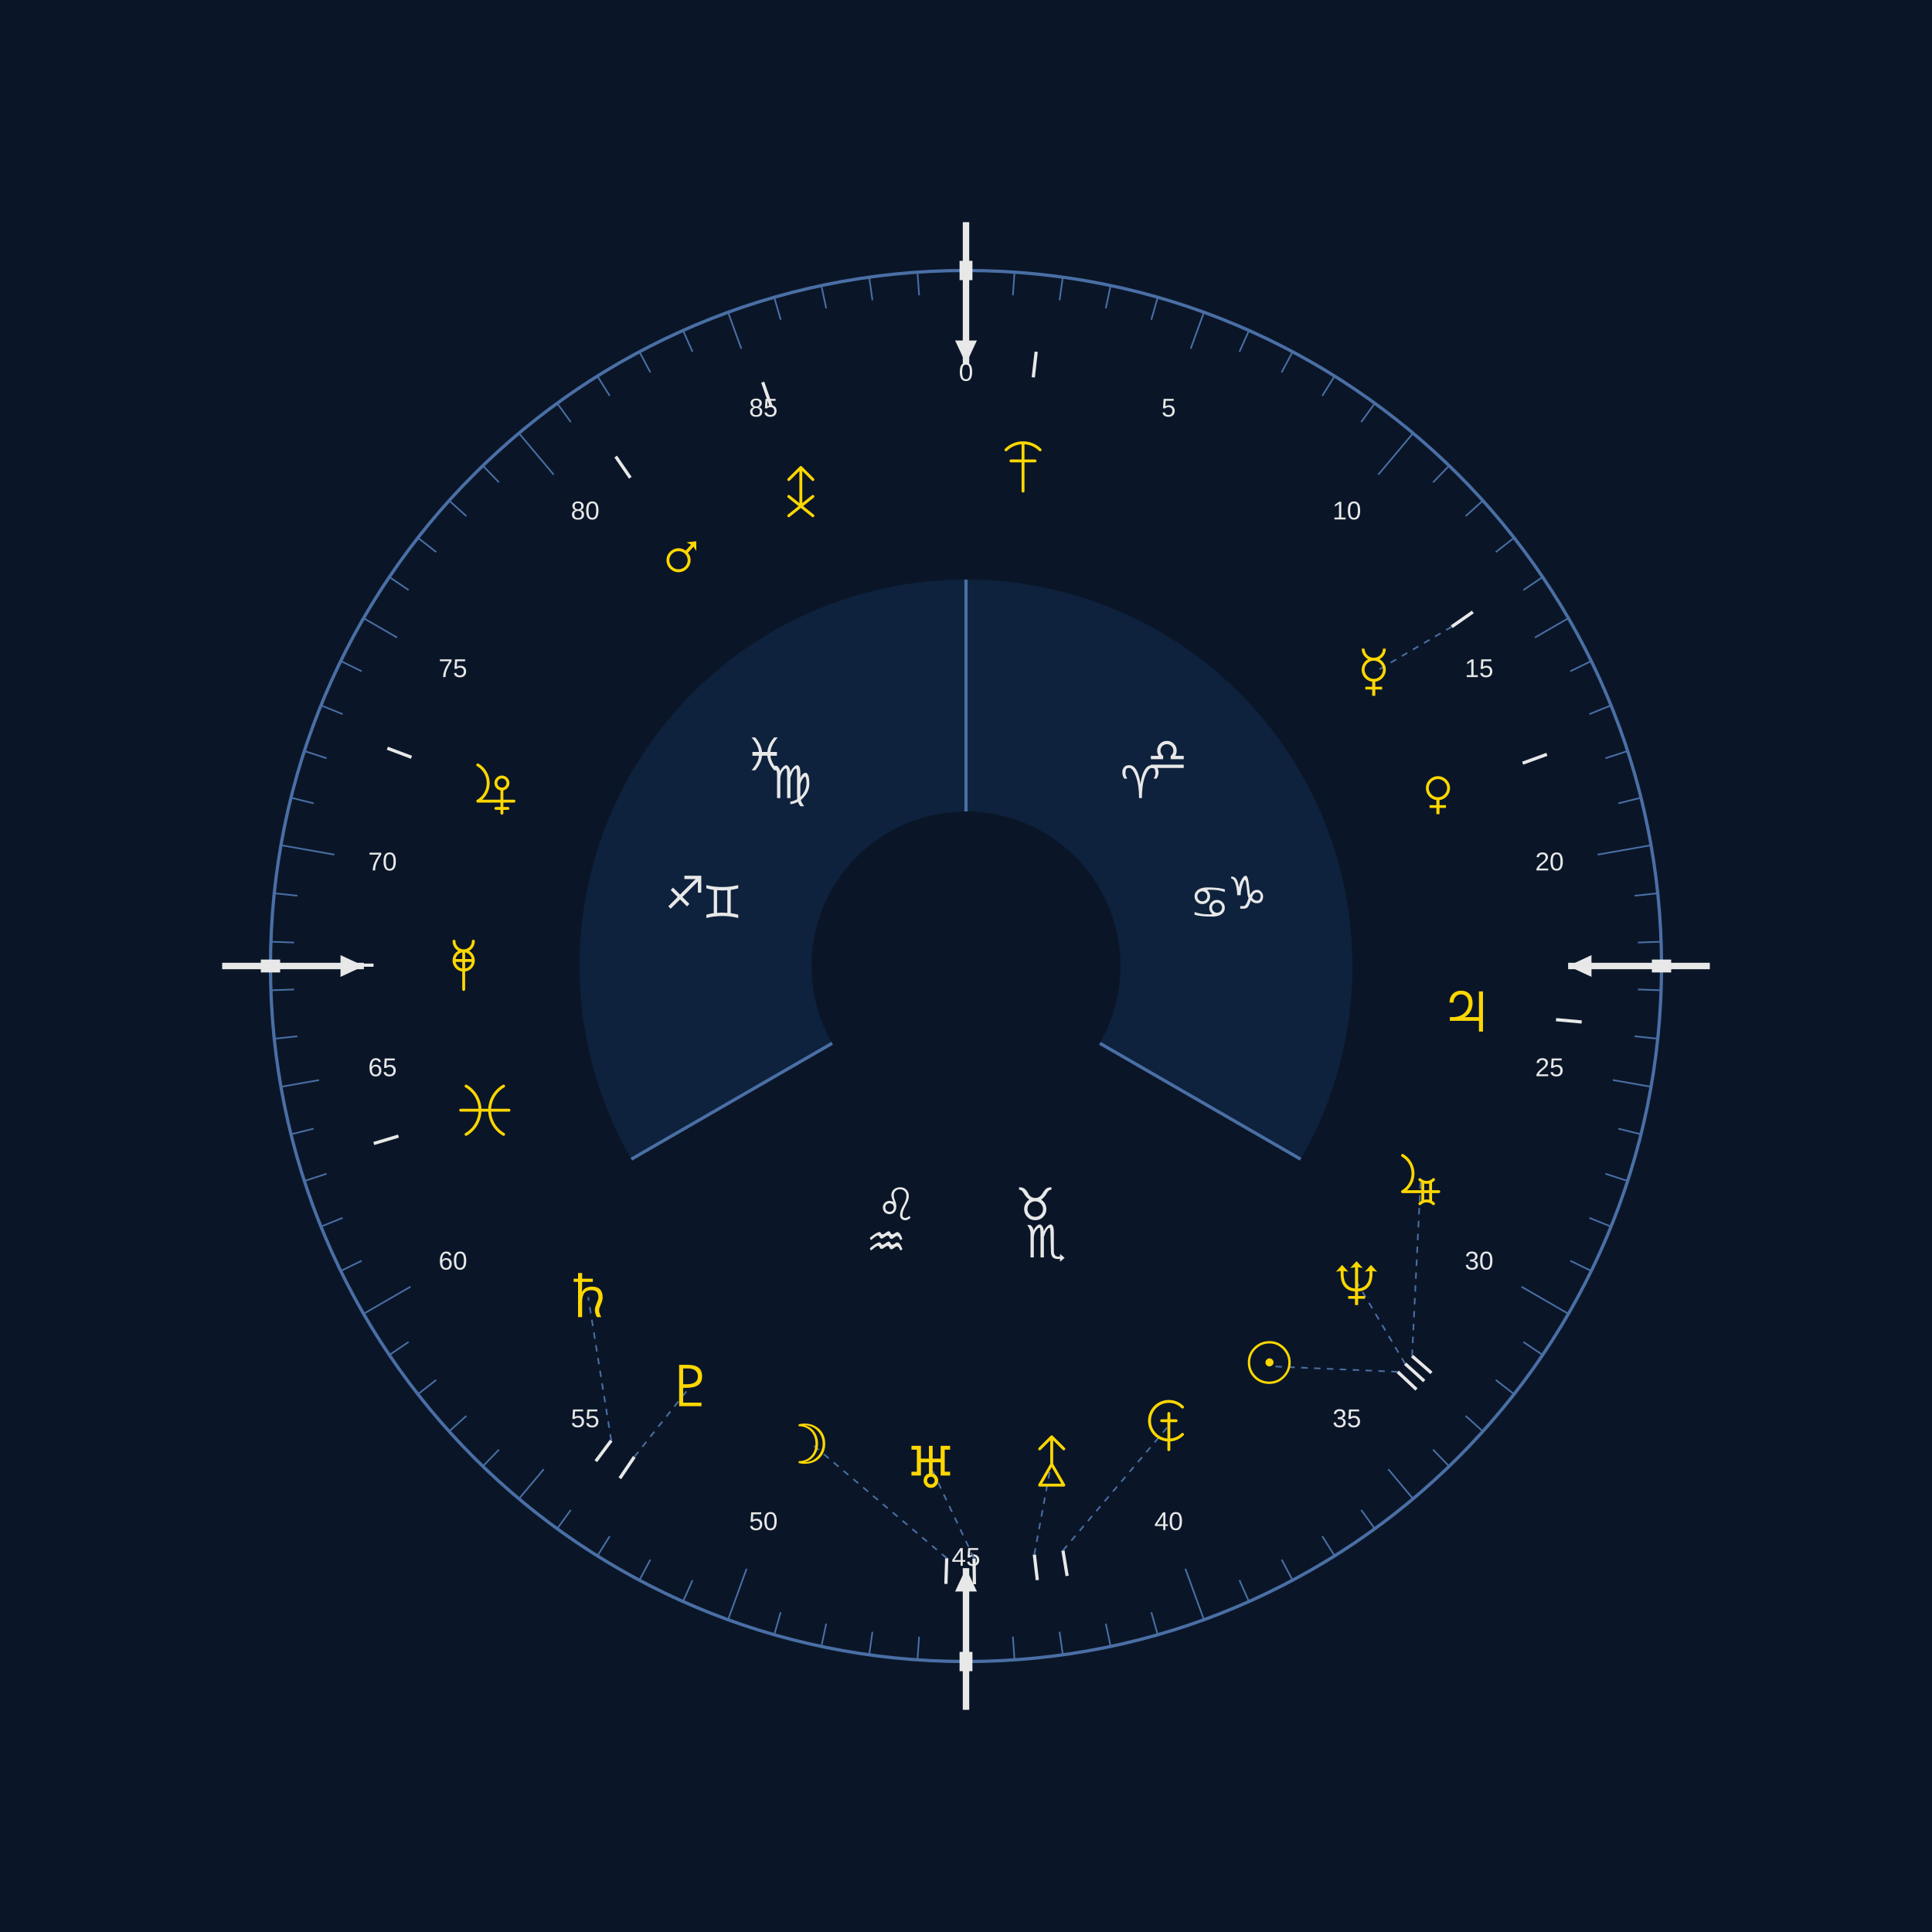
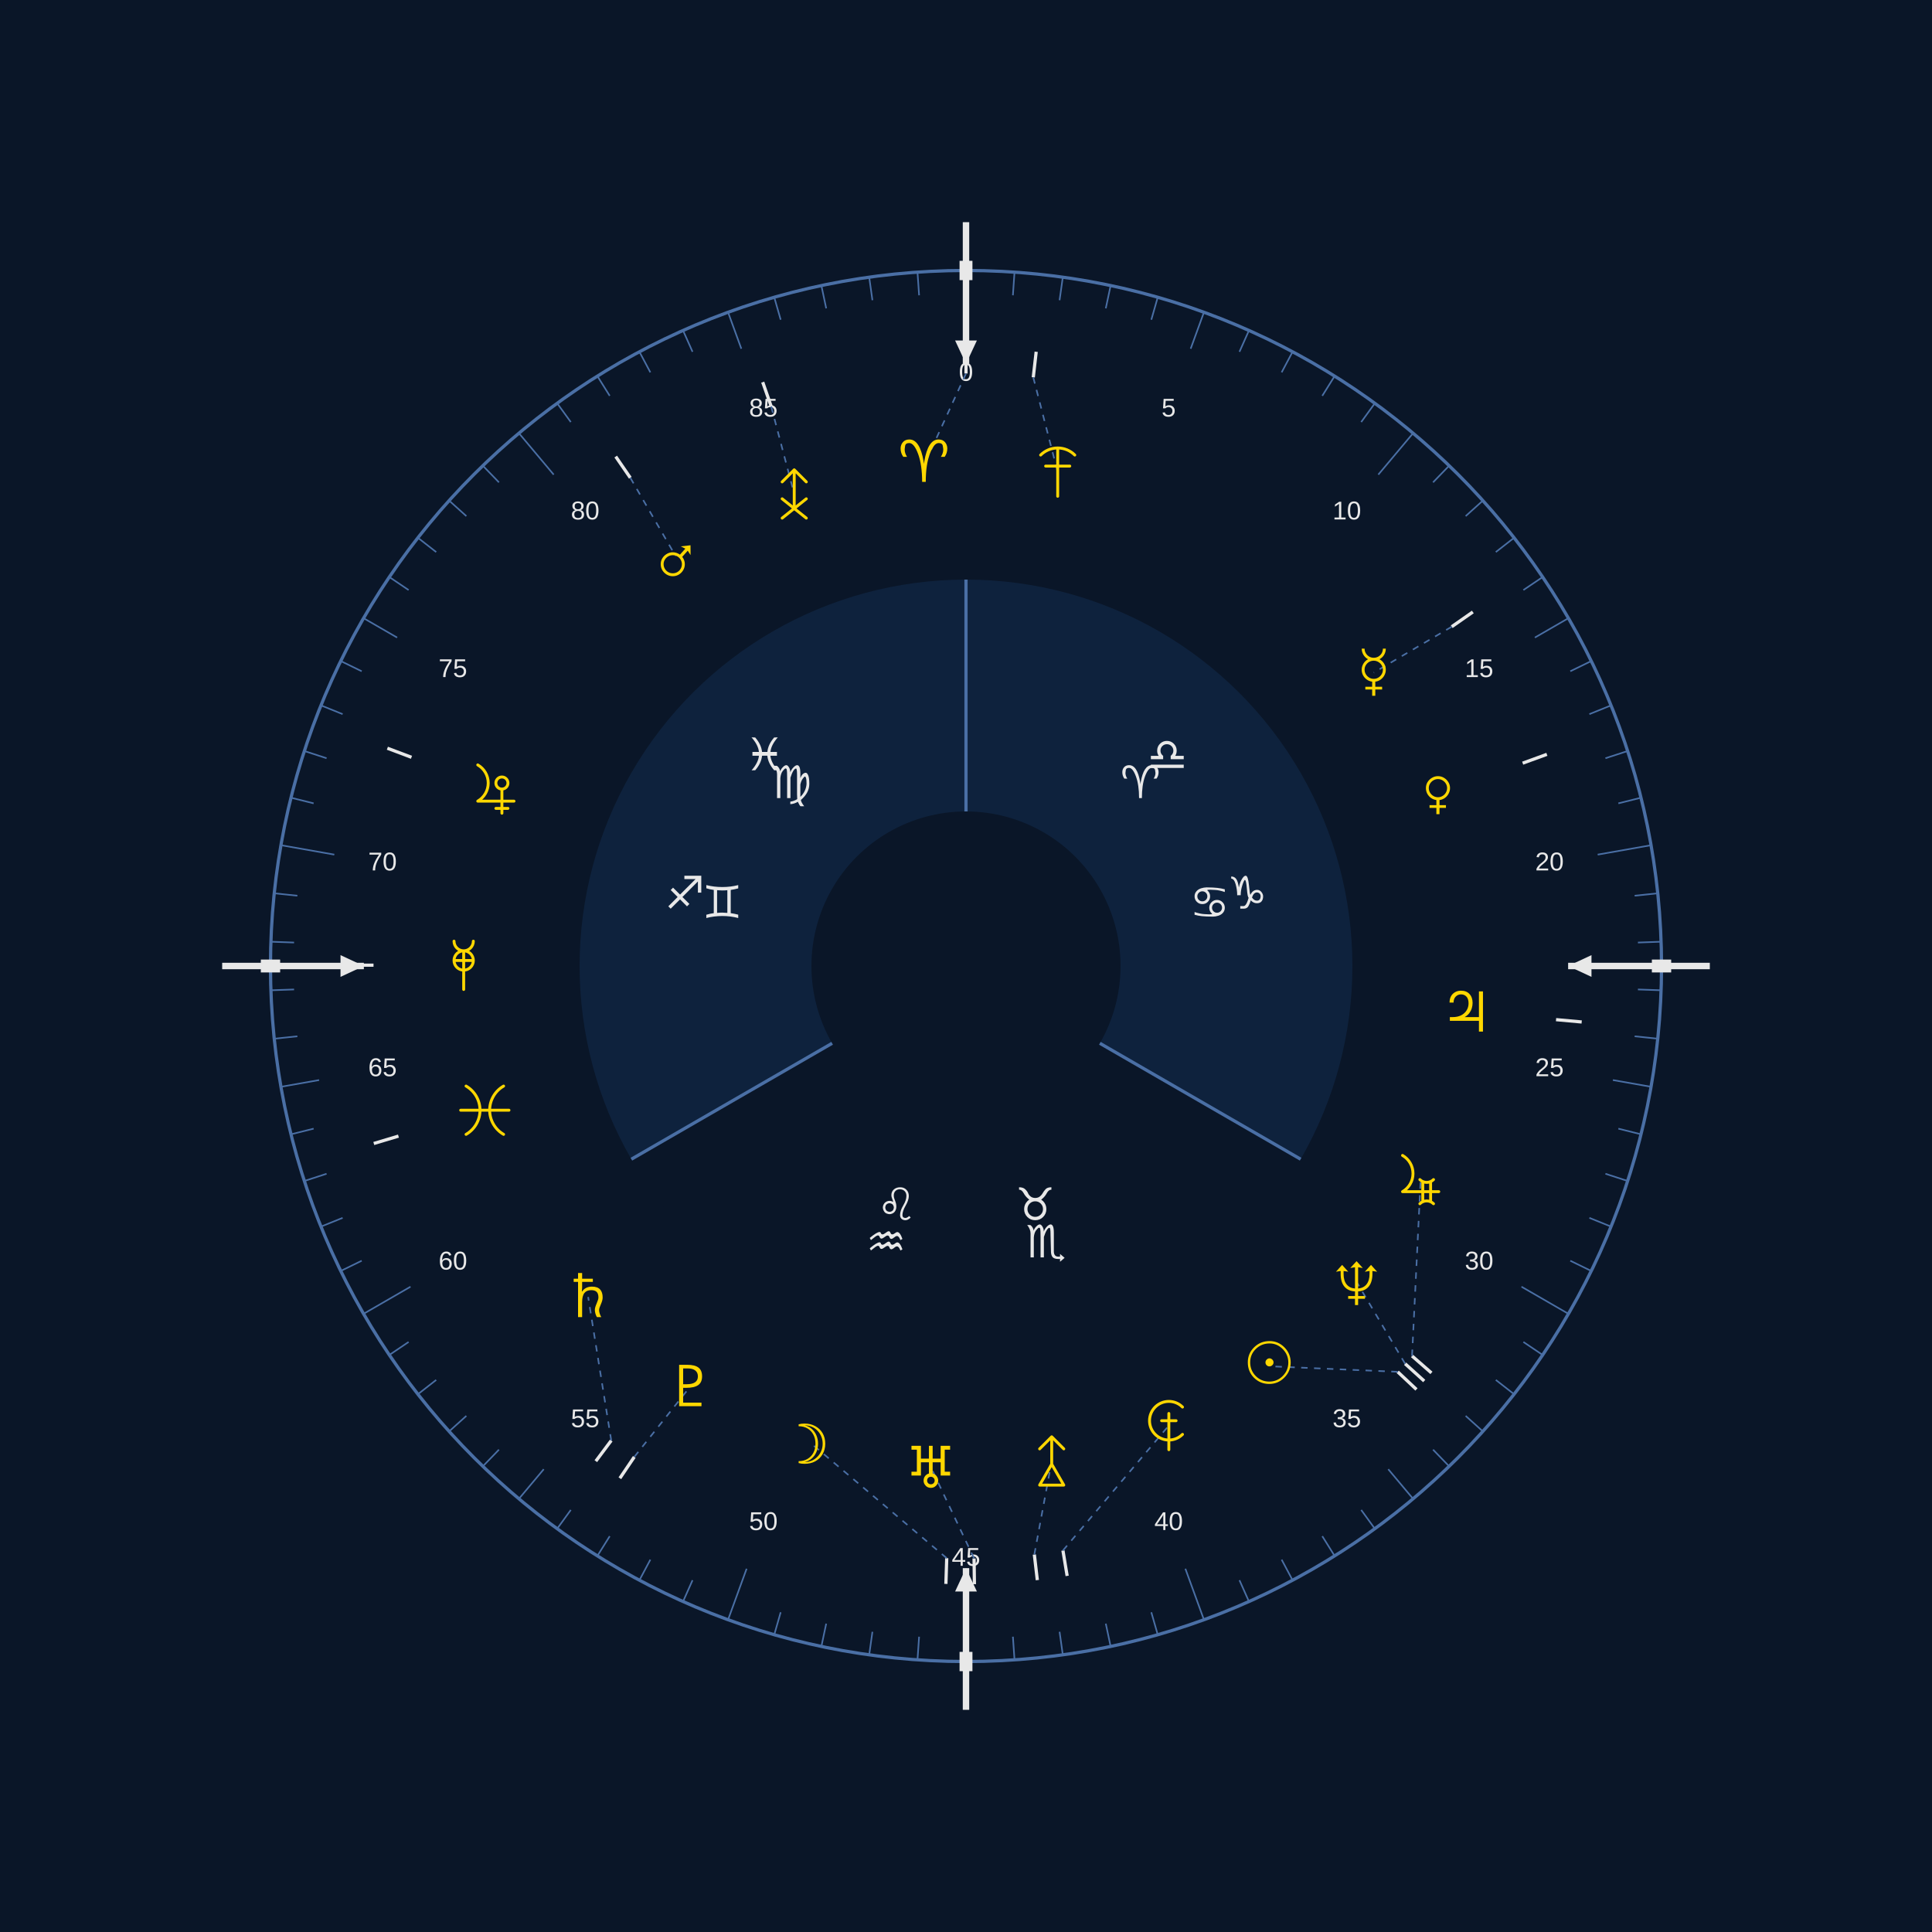
<svg xmlns="http://www.w3.org/2000/svg" baseProfile="full" height="600px" version="1.1" viewBox="0 0 600 600" width="600px">
  <defs />
  <rect fill="#0A1628" height="600px" width="600px" x="0" y="0" />
  <circle cx="300" cy="300" fill="none" r="216.0" stroke="#4A6FA5" stroke-width="1" />
  <path d="M 300.0 180.0 A 120.0 120.0 0 0 1 403.923 360.0 L 341.569 324.0 A 48.0 48.0 0 0 0 300.0 252.0 Z" fill="#0E223D" stroke="none" />
  <path d="M 403.923 360.0 A 120.0 120.0 0 0 1 196.077 360.0 L 258.431 324.0 A 48.0 48.0 0 0 0 341.569 324.0 Z" fill="#0A1628" stroke="none" />
  <path d="M 196.077 360.0 A 120.0 120.0 0 0 1 300.0 180.0 L 300.0 252.0 A 48.0 48.0 0 0 0 258.431 324.0 Z" fill="#0E223D" stroke="none" />
  <line stroke="#4A6FA5" stroke-width="1.0" x1="300.0" x2="300.0" y1="252.0" y2="180.0" />
  <line stroke="#4A6FA5" stroke-width="1.0" x1="341.569" x2="403.923" y1="324.0" y2="360.0" />
  <line stroke="#4A6FA5" stroke-width="1.0" x1="258.431" x2="196.077" y1="324.0" y2="360.0" />
  <text dominant-baseline="middle" fill="#E8E8E8" font-family="&quot;Symbola&quot;, &quot;Noto Sans Symbols&quot;, &quot;Apple Symbols&quot;, &quot;Segoe UI Symbol&quot;, serif" font-size="14px" text-anchor="middle" x="354.183" y="243.891">♈</text>
  <text dominant-baseline="middle" fill="#E8E8E8" font-family="&quot;Symbola&quot;, &quot;Noto Sans Symbols&quot;, &quot;Apple Symbols&quot;, &quot;Segoe UI Symbol&quot;, serif" font-size="14px" text-anchor="middle" x="375.683" y="281.13">♋</text>
  <text dominant-baseline="middle" fill="#E8E8E8" font-family="&quot;Symbola&quot;, &quot;Noto Sans Symbols&quot;, &quot;Apple Symbols&quot;, &quot;Segoe UI Symbol&quot;, serif" font-size="14px" text-anchor="middle" x="362.519" y="235.259">♎</text>
  <text dominant-baseline="middle" fill="#E8E8E8" font-family="&quot;Symbola&quot;, &quot;Noto Sans Symbols&quot;, &quot;Apple Symbols&quot;, &quot;Segoe UI Symbol&quot;, serif" font-size="14px" text-anchor="middle" x="387.327" y="278.227">♑</text>
  <text dominant-baseline="middle" fill="#E8E8E8" font-family="&quot;Symbola&quot;, &quot;Noto Sans Symbols&quot;, &quot;Apple Symbols&quot;, &quot;Segoe UI Symbol&quot;, serif" font-size="14px" text-anchor="middle" x="321.5" y="374.978">♉</text>
  <text dominant-baseline="middle" fill="#E8E8E8" font-family="&quot;Symbola&quot;, &quot;Noto Sans Symbols&quot;, &quot;Apple Symbols&quot;, &quot;Segoe UI Symbol&quot;, serif" font-size="14px" text-anchor="middle" x="278.5" y="374.978">♌</text>
  <text dominant-baseline="middle" fill="#E8E8E8" font-family="&quot;Symbola&quot;, &quot;Noto Sans Symbols&quot;, &quot;Apple Symbols&quot;, &quot;Segoe UI Symbol&quot;, serif" font-size="14px" text-anchor="middle" x="324.807" y="386.514">♏</text>
  <text dominant-baseline="middle" fill="#E8E8E8" font-family="&quot;Symbola&quot;, &quot;Noto Sans Symbols&quot;, &quot;Apple Symbols&quot;, &quot;Segoe UI Symbol&quot;, serif" font-size="14px" text-anchor="middle" x="275.193" y="386.514">♒</text>
  <text dominant-baseline="middle" fill="#E8E8E8" font-family="&quot;Symbola&quot;, &quot;Noto Sans Symbols&quot;, &quot;Apple Symbols&quot;, &quot;Segoe UI Symbol&quot;, serif" font-size="14px" text-anchor="middle" x="224.317" y="281.13">♊</text>
  <text dominant-baseline="middle" fill="#E8E8E8" font-family="&quot;Symbola&quot;, &quot;Noto Sans Symbols&quot;, &quot;Apple Symbols&quot;, &quot;Segoe UI Symbol&quot;, serif" font-size="14px" text-anchor="middle" x="245.817" y="243.891">♍</text>
  <text dominant-baseline="middle" fill="#E8E8E8" font-family="&quot;Symbola&quot;, &quot;Noto Sans Symbols&quot;, &quot;Apple Symbols&quot;, &quot;Segoe UI Symbol&quot;, serif" font-size="14px" text-anchor="middle" x="212.673" y="278.227">♐</text>
  <text dominant-baseline="middle" fill="#E8E8E8" font-family="&quot;Symbola&quot;, &quot;Noto Sans Symbols&quot;, &quot;Apple Symbols&quot;, &quot;Segoe UI Symbol&quot;, serif" font-size="14px" text-anchor="middle" x="237.481" y="235.259">♓</text>
  <line stroke="#4A6FA5" stroke-width="0.5" x1="300" x2="300" y1="100.8" y2="84.0" />
  <line stroke="#4A6FA5" stroke-width="0.5" x1="314.565" x2="315.067" y1="91.709" y2="84.526" />
  <line stroke="#4A6FA5" stroke-width="0.5" x1="329.059" x2="330.061" y1="93.232" y2="86.102" />
  <line stroke="#4A6FA5" stroke-width="0.5" x1="343.412" x2="344.909" y1="95.763" y2="88.72" />
  <line stroke="#4A6FA5" stroke-width="0.5" x1="357.553" x2="359.538" y1="99.289" y2="92.367" />
  <line stroke="#4A6FA5" stroke-width="0.5" x1="369.772" x2="373.876" y1="108.303" y2="97.026" />
  <line stroke="#4A6FA5" stroke-width="0.5" x1="384.927" x2="387.855" y1="109.252" y2="102.674" />
  <line stroke="#4A6FA5" stroke-width="0.5" x1="398.026" x2="401.406" y1="115.641" y2="109.283" />
  <line stroke="#4A6FA5" stroke-width="0.5" x1="410.647" x2="414.463" y1="122.928" y2="116.822" />
  <line stroke="#4A6FA5" stroke-width="0.5" x1="422.73" x2="426.962" y1="131.077" y2="125.252" />
  <line stroke="#4A6FA5" stroke-width="0.5" x1="428.043" x2="438.842" y1="147.404" y2="134.534" />
  <line stroke="#4A6FA5" stroke-width="0.5" x1="445.045" x2="450.046" y1="149.802" y2="144.623" />
  <line stroke="#4A6FA5" stroke-width="0.5" x1="455.169" x2="460.519" y1="160.286" y2="155.468" />
  <line stroke="#4A6FA5" stroke-width="0.5" x1="464.537" x2="470.21" y1="171.45" y2="167.017" />
  <line stroke="#4A6FA5" stroke-width="0.5" x1="473.103" x2="479.072" y1="183.241" y2="179.214" />
  <line stroke="#4A6FA5" stroke-width="0.5" x1="476.669" x2="487.061" y1="198" y2="192" />
  <line stroke="#4A6FA5" stroke-width="0.5" x1="487.668" x2="494.14" y1="208.468" y2="205.312" />
  <line stroke="#4A6FA5" stroke-width="0.5" x1="493.596" x2="500.272" y1="221.782" y2="219.085" />
  <line stroke="#4A6FA5" stroke-width="0.5" x1="498.581" x2="505.428" y1="235.477" y2="233.252" />
  <line stroke="#4A6FA5" stroke-width="0.5" x1="502.598" x2="509.584" y1="249.487" y2="247.745" />
  <line stroke="#4A6FA5" stroke-width="0.5" x1="496.174" x2="512.718" y1="265.409" y2="262.492" />
  <line stroke="#4A6FA5" stroke-width="0.5" x1="507.656" x2="514.817" y1="278.174" y2="277.422" />
  <line stroke="#4A6FA5" stroke-width="0.5" x1="508.673" x2="515.868" y1="292.713" y2="292.462" />
  <line stroke="#4A6FA5" stroke-width="0.5" x1="508.673" x2="515.868" y1="307.287" y2="307.538" />
  <line stroke="#4A6FA5" stroke-width="0.5" x1="507.656" x2="514.817" y1="321.826" y2="322.578" />
  <line stroke="#4A6FA5" stroke-width="0.5" x1="500.901" x2="512.718" y1="335.424" y2="337.508" />
  <line stroke="#4A6FA5" stroke-width="0.5" x1="502.598" x2="509.584" y1="350.513" y2="352.255" />
  <line stroke="#4A6FA5" stroke-width="0.5" x1="498.581" x2="505.428" y1="364.523" y2="366.748" />
  <line stroke="#4A6FA5" stroke-width="0.5" x1="493.596" x2="500.272" y1="378.218" y2="380.915" />
  <line stroke="#4A6FA5" stroke-width="0.5" x1="487.668" x2="494.14" y1="391.532" y2="394.688" />
  <line stroke="#4A6FA5" stroke-width="0.5" x1="472.512" x2="487.061" y1="399.6" y2="408.0" />
  <line stroke="#4A6FA5" stroke-width="0.5" x1="473.103" x2="479.072" y1="416.759" y2="420.786" />
  <line stroke="#4A6FA5" stroke-width="0.5" x1="464.537" x2="470.21" y1="428.55" y2="432.983" />
  <line stroke="#4A6FA5" stroke-width="0.5" x1="455.169" x2="460.519" y1="439.714" y2="444.532" />
  <line stroke="#4A6FA5" stroke-width="0.5" x1="445.045" x2="450.046" y1="450.198" y2="455.377" />
  <line stroke="#4A6FA5" stroke-width="0.5" x1="431.129" x2="438.842" y1="456.273" y2="465.466" />
  <line stroke="#4A6FA5" stroke-width="0.5" x1="422.73" x2="426.962" y1="468.923" y2="474.748" />
  <line stroke="#4A6FA5" stroke-width="0.5" x1="410.647" x2="414.463" y1="477.072" y2="483.178" />
  <line stroke="#4A6FA5" stroke-width="0.5" x1="398.026" x2="401.406" y1="484.359" y2="490.717" />
  <line stroke="#4A6FA5" stroke-width="0.5" x1="384.927" x2="387.855" y1="490.748" y2="497.326" />
  <line stroke="#4A6FA5" stroke-width="0.5" x1="368.13" x2="373.876" y1="487.187" y2="502.974" />
  <line stroke="#4A6FA5" stroke-width="0.5" x1="357.553" x2="359.538" y1="500.711" y2="507.633" />
  <line stroke="#4A6FA5" stroke-width="0.5" x1="343.412" x2="344.909" y1="504.237" y2="511.28" />
  <line stroke="#4A6FA5" stroke-width="0.5" x1="329.059" x2="330.061" y1="506.768" y2="513.898" />
  <line stroke="#4A6FA5" stroke-width="0.5" x1="314.565" x2="315.067" y1="508.291" y2="515.474" />
  <line stroke="#4A6FA5" stroke-width="0.5" x1="300.0" x2="300.0" y1="504.0" y2="516.0" />
  <line stroke="#4A6FA5" stroke-width="0.5" x1="285.435" x2="284.933" y1="508.291" y2="515.474" />
  <line stroke="#4A6FA5" stroke-width="0.5" x1="270.941" x2="269.939" y1="506.768" y2="513.898" />
  <line stroke="#4A6FA5" stroke-width="0.5" x1="256.588" x2="255.091" y1="504.237" y2="511.28" />
  <line stroke="#4A6FA5" stroke-width="0.5" x1="242.447" x2="240.462" y1="500.711" y2="507.633" />
  <line stroke="#4A6FA5" stroke-width="0.5" x1="231.87" x2="226.124" y1="487.187" y2="502.974" />
  <line stroke="#4A6FA5" stroke-width="0.5" x1="215.073" x2="212.145" y1="490.748" y2="497.326" />
  <line stroke="#4A6FA5" stroke-width="0.5" x1="201.974" x2="198.594" y1="484.359" y2="490.717" />
  <line stroke="#4A6FA5" stroke-width="0.5" x1="189.353" x2="185.537" y1="477.072" y2="483.178" />
  <line stroke="#4A6FA5" stroke-width="0.5" x1="177.27" x2="173.038" y1="468.923" y2="474.748" />
  <line stroke="#4A6FA5" stroke-width="0.5" x1="168.871" x2="161.158" y1="456.273" y2="465.466" />
  <line stroke="#4A6FA5" stroke-width="0.5" x1="154.955" x2="149.954" y1="450.198" y2="455.377" />
  <line stroke="#4A6FA5" stroke-width="0.5" x1="144.831" x2="139.481" y1="439.714" y2="444.532" />
  <line stroke="#4A6FA5" stroke-width="0.5" x1="135.463" x2="129.79" y1="428.55" y2="432.983" />
  <line stroke="#4A6FA5" stroke-width="0.5" x1="126.897" x2="120.928" y1="416.759" y2="420.786" />
  <line stroke="#4A6FA5" stroke-width="0.5" x1="127.488" x2="112.939" y1="399.6" y2="408.0" />
  <line stroke="#4A6FA5" stroke-width="0.5" x1="112.332" x2="105.86" y1="391.532" y2="394.688" />
  <line stroke="#4A6FA5" stroke-width="0.5" x1="106.404" x2="99.728" y1="378.218" y2="380.915" />
  <line stroke="#4A6FA5" stroke-width="0.5" x1="101.419" x2="94.572" y1="364.523" y2="366.748" />
  <line stroke="#4A6FA5" stroke-width="0.5" x1="97.402" x2="90.416" y1="350.513" y2="352.255" />
  <line stroke="#4A6FA5" stroke-width="0.5" x1="99.099" x2="87.282" y1="335.424" y2="337.508" />
  <line stroke="#4A6FA5" stroke-width="0.5" x1="92.344" x2="85.183" y1="321.826" y2="322.578" />
  <line stroke="#4A6FA5" stroke-width="0.5" x1="91.327" x2="84.132" y1="307.287" y2="307.538" />
  <line stroke="#4A6FA5" stroke-width="0.5" x1="91.327" x2="84.132" y1="292.713" y2="292.462" />
  <line stroke="#4A6FA5" stroke-width="0.5" x1="92.344" x2="85.183" y1="278.174" y2="277.422" />
  <line stroke="#4A6FA5" stroke-width="0.5" x1="103.826" x2="87.282" y1="265.409" y2="262.492" />
  <line stroke="#4A6FA5" stroke-width="0.5" x1="97.402" x2="90.416" y1="249.487" y2="247.745" />
  <line stroke="#4A6FA5" stroke-width="0.5" x1="101.419" x2="94.572" y1="235.477" y2="233.252" />
  <line stroke="#4A6FA5" stroke-width="0.5" x1="106.404" x2="99.728" y1="221.782" y2="219.085" />
  <line stroke="#4A6FA5" stroke-width="0.5" x1="112.332" x2="105.86" y1="208.468" y2="205.312" />
  <line stroke="#4A6FA5" stroke-width="0.5" x1="123.331" x2="112.939" y1="198" y2="192" />
  <line stroke="#4A6FA5" stroke-width="0.5" x1="126.897" x2="120.928" y1="183.241" y2="179.214" />
  <line stroke="#4A6FA5" stroke-width="0.5" x1="135.463" x2="129.79" y1="171.45" y2="167.017" />
  <line stroke="#4A6FA5" stroke-width="0.5" x1="144.831" x2="139.481" y1="160.286" y2="155.468" />
  <line stroke="#4A6FA5" stroke-width="0.5" x1="154.955" x2="149.954" y1="149.802" y2="144.623" />
  <line stroke="#4A6FA5" stroke-width="0.5" x1="171.957" x2="161.158" y1="147.404" y2="134.534" />
  <line stroke="#4A6FA5" stroke-width="0.5" x1="177.27" x2="173.038" y1="131.077" y2="125.252" />
  <line stroke="#4A6FA5" stroke-width="0.5" x1="189.353" x2="185.537" y1="122.928" y2="116.822" />
  <line stroke="#4A6FA5" stroke-width="0.5" x1="201.974" x2="198.594" y1="115.641" y2="109.283" />
  <line stroke="#4A6FA5" stroke-width="0.5" x1="215.073" x2="212.145" y1="109.252" y2="102.674" />
  <line stroke="#4A6FA5" stroke-width="0.5" x1="230.228" x2="226.124" y1="108.303" y2="97.026" />
  <line stroke="#4A6FA5" stroke-width="0.5" x1="242.447" x2="240.462" y1="99.289" y2="92.367" />
  <line stroke="#4A6FA5" stroke-width="0.5" x1="256.588" x2="255.091" y1="95.763" y2="88.72" />
  <line stroke="#4A6FA5" stroke-width="0.5" x1="270.941" x2="269.939" y1="93.232" y2="86.102" />
  <line stroke="#4A6FA5" stroke-width="0.5" x1="285.435" x2="284.933" y1="91.709" y2="84.526" />
  <text dominant-baseline="middle" fill="#E8E8E8" font-family="&quot;Arial&quot;, &quot;Helvetica&quot;, sans-serif" font-size="8px" text-anchor="middle" x="300" y="116.0">0</text>
  <text dominant-baseline="middle" fill="#E8E8E8" font-family="&quot;Arial&quot;, &quot;Helvetica&quot;, sans-serif" font-size="8px" text-anchor="middle" x="362.932" y="127.097">5</text>
  <text dominant-baseline="middle" fill="#E8E8E8" font-family="&quot;Arial&quot;, &quot;Helvetica&quot;, sans-serif" font-size="8px" text-anchor="middle" x="418.273" y="159.048">10</text>
  <text dominant-baseline="middle" fill="#E8E8E8" font-family="&quot;Arial&quot;, &quot;Helvetica&quot;, sans-serif" font-size="8px" text-anchor="middle" x="459.349" y="208">15</text>
  <text dominant-baseline="middle" fill="#E8E8E8" font-family="&quot;Arial&quot;, &quot;Helvetica&quot;, sans-serif" font-size="8px" text-anchor="middle" x="481.205" y="268.049">20</text>
  <text dominant-baseline="middle" fill="#E8E8E8" font-family="&quot;Arial&quot;, &quot;Helvetica&quot;, sans-serif" font-size="8px" text-anchor="middle" x="481.205" y="331.951">25</text>
  <text dominant-baseline="middle" fill="#E8E8E8" font-family="&quot;Arial&quot;, &quot;Helvetica&quot;, sans-serif" font-size="8px" text-anchor="middle" x="459.349" y="392.0">30</text>
  <text dominant-baseline="middle" fill="#E8E8E8" font-family="&quot;Arial&quot;, &quot;Helvetica&quot;, sans-serif" font-size="8px" text-anchor="middle" x="418.273" y="440.952">35</text>
  <text dominant-baseline="middle" fill="#E8E8E8" font-family="&quot;Arial&quot;, &quot;Helvetica&quot;, sans-serif" font-size="8px" text-anchor="middle" x="362.932" y="472.903">40</text>
  <text dominant-baseline="middle" fill="#E8E8E8" font-family="&quot;Arial&quot;, &quot;Helvetica&quot;, sans-serif" font-size="8px" text-anchor="middle" x="300.0" y="484.0">45</text>
  <text dominant-baseline="middle" fill="#E8E8E8" font-family="&quot;Arial&quot;, &quot;Helvetica&quot;, sans-serif" font-size="8px" text-anchor="middle" x="237.068" y="472.903">50</text>
  <text dominant-baseline="middle" fill="#E8E8E8" font-family="&quot;Arial&quot;, &quot;Helvetica&quot;, sans-serif" font-size="8px" text-anchor="middle" x="181.727" y="440.952">55</text>
  <text dominant-baseline="middle" fill="#E8E8E8" font-family="&quot;Arial&quot;, &quot;Helvetica&quot;, sans-serif" font-size="8px" text-anchor="middle" x="140.651" y="392.0">60</text>
  <text dominant-baseline="middle" fill="#E8E8E8" font-family="&quot;Arial&quot;, &quot;Helvetica&quot;, sans-serif" font-size="8px" text-anchor="middle" x="118.795" y="331.951">65</text>
  <text dominant-baseline="middle" fill="#E8E8E8" font-family="&quot;Arial&quot;, &quot;Helvetica&quot;, sans-serif" font-size="8px" text-anchor="middle" x="118.795" y="268.049">70</text>
  <text dominant-baseline="middle" fill="#E8E8E8" font-family="&quot;Arial&quot;, &quot;Helvetica&quot;, sans-serif" font-size="8px" text-anchor="middle" x="140.651" y="208.0">75</text>
  <text dominant-baseline="middle" fill="#E8E8E8" font-family="&quot;Arial&quot;, &quot;Helvetica&quot;, sans-serif" font-size="8px" text-anchor="middle" x="181.727" y="159.048">80</text>
  <text dominant-baseline="middle" fill="#E8E8E8" font-family="&quot;Arial&quot;, &quot;Helvetica&quot;, sans-serif" font-size="8px" text-anchor="middle" x="237.068" y="127.097">85</text>
  <line stroke="#E8E8E8" stroke-width="2.0" x1="300" x2="300" y1="113.0" y2="69.0" />
  <polygon fill="#E8E8E8" points="300,113.0 303.381,105.75 296.619,105.75" />
  <line stroke="#E8E8E8" stroke-width="4.0" x1="300" x2="300" y1="87.0" y2="81.0" />
  <line stroke="#E8E8E8" stroke-width="2.0" x1="487.0" x2="531.0" y1="300.0" y2="300.0" />
  <polygon fill="#E8E8E8" points="487.0,300.0 494.25,303.381 494.25,296.619" />
  <line stroke="#E8E8E8" stroke-width="4.0" x1="513.0" x2="519.0" y1="300.0" y2="300.0" />
  <line stroke="#E8E8E8" stroke-width="2.0" x1="300.0" x2="300.0" y1="487.0" y2="531.0" />
  <polygon fill="#E8E8E8" points="300.0,487.0 296.619,494.25 303.381,494.25" />
  <line stroke="#E8E8E8" stroke-width="4.0" x1="300.0" x2="300.0" y1="513.0" y2="519.0" />
  <line stroke="#E8E8E8" stroke-width="2.0" x1="113.0" x2="69.0" y1="300.0" y2="300.0" />
  <polygon fill="#E8E8E8" points="113.0,300.0 105.75,296.619 105.75,303.381" />
  <line stroke="#E8E8E8" stroke-width="4.0" x1="87.0" x2="81.0" y1="300.0" y2="300.0" />
+   <line stroke="#E8E8E8" stroke-width="1.0" x1="300" x2="300" y1="116.0" y2="108.0" />
+   <line stroke="#4A6FA5" stroke-dasharray="2,2" stroke-width="0.5" x1="300" x2="286.946" y1="116.0" y2="144.547" />
+   <text dominant-baseline="middle" fill="#FFD700" font-family="&quot;Symbola&quot;, &quot;Noto Sans Symbols&quot;, &quot;Apple Symbols&quot;, &quot;Segoe UI Symbol&quot;, serif" font-size="18px" text-anchor="middle" x="286.946" y="144.547">♈</text>
  <line stroke="#E8E8E8" stroke-width="1.0" x1="320.89" x2="321.798" y1="117.19" y2="109.241" />
-   <svg height="18.0" viewBox="0 0 12 12" width="18.0" x="308.711" y="136.009">
+   <line stroke="#4A6FA5" stroke-dasharray="2,2" stroke-width="0.5" x1="320.89" x2="328.479" y1="117.19" y2="146.622" />
+   <svg height="18.0" viewBox="0 0 12 12" width="18.0" x="319.479" y="137.622">
    <defs />
    <path d="M3.5 4.75h5M6 11V1m3.536 1.464A4.984 4.984 0 0 0 6 1c-1.38 0-2.63.56-3.536 1.464" fill="none" stroke="#FFD700" stroke-linecap="round" stroke-linejoin="round" stroke-width="0.6" />
  </svg>
  <line stroke="#E8E8E8" stroke-width="1.0" x1="450.843" x2="457.402" y1="194.633" y2="190.052" />
  <line stroke="#4A6FA5" stroke-dasharray="2,2" stroke-width="0.5" x1="450.843" x2="426.629" y1="194.633" y2="208.89" />
  <text dominant-baseline="middle" fill="#FFD700" font-family="&quot;Symbola&quot;, &quot;Noto Sans Symbols&quot;, &quot;Apple Symbols&quot;, &quot;Segoe UI Symbol&quot;, serif" font-size="18px" text-anchor="middle" x="426.629" y="208.89">☿</text>
  <line stroke="#E8E8E8" stroke-width="1.0" x1="472.881" x2="480.398" y1="237.007" y2="234.268" />
  <text dominant-baseline="middle" fill="#FFD700" font-family="&quot;Symbola&quot;, &quot;Noto Sans Symbols&quot;, &quot;Apple Symbols&quot;, &quot;Segoe UI Symbol&quot;, serif" font-size="18px" text-anchor="middle" x="446.573" y="246.592">♀</text>
  <line stroke="#E8E8E8" stroke-width="1.0" x1="483.244" x2="491.211" y1="316.66" y2="317.384" />
  <text dominant-baseline="middle" fill="#FFD700" font-family="&quot;Symbola&quot;, &quot;Noto Sans Symbols&quot;, &quot;Apple Symbols&quot;, &quot;Segoe UI Symbol&quot;, serif" font-size="18px" text-anchor="middle" x="455.359" y="314.125">♃</text>
  <line stroke="#E8E8E8" stroke-width="1.0" x1="438.524" x2="444.547" y1="421.108" y2="426.373" />
  <line stroke="#4A6FA5" stroke-dasharray="2,2" stroke-width="0.5" x1="438.524" x2="441.197" y1="421.108" y2="366.329" />
  <svg height="18.0" viewBox="0 0 12 12" width="18.0" x="432.197" y="357.329">
    <defs />
    <path d="M5.835 5.999c.362.362.862.585 1.415.585S8.303 6.361 8.665 6m-2.83 5a1.994 1.994 0 0 1 1.415-.585c.553 0 1.053.223 1.415.585m-2.226-.426V6.42m1.622 4.155V6.42M2.25 1a4.33 4.33 0 0 1 0 7.5h7.5" fill="none" stroke="#FFD700" stroke-linecap="round" stroke-linejoin="round" stroke-width="0.6" />
  </svg>
  <line stroke="#E8E8E8" stroke-width="1.0" x1="436.375" x2="442.305" y1="423.522" y2="428.893" />
  <line stroke="#4A6FA5" stroke-dasharray="2,2" stroke-width="0.5" x1="436.375" x2="421.288" y1="423.522" y2="398.108" />
  <text dominant-baseline="middle" fill="#FFD700" font-family="&quot;Symbola&quot;, &quot;Noto Sans Symbols&quot;, &quot;Apple Symbols&quot;, &quot;Segoe UI Symbol&quot;, serif" font-size="18px" text-anchor="middle" x="421.288" y="398.108">♆</text>
  <line stroke="#E8E8E8" stroke-width="1.0" x1="434.064" x2="439.893" y1="426.027" y2="431.507" />
  <line stroke="#4A6FA5" stroke-dasharray="2,2" stroke-width="0.5" x1="434.064" x2="394.252" y1="426.027" y2="424.308" />
  <text dominant-baseline="middle" fill="#FFD700" font-family="&quot;Symbola&quot;, &quot;Noto Sans Symbols&quot;, &quot;Apple Symbols&quot;, &quot;Segoe UI Symbol&quot;, serif" font-size="18px" text-anchor="middle" x="394.252" y="424.308">☉</text>
  <line stroke="#E8E8E8" stroke-width="1.0" x1="330.105" x2="331.414" y1="481.52" y2="489.413" />
  <line stroke="#4A6FA5" stroke-dasharray="2,2" stroke-width="0.5" x1="330.105" x2="362.995" y1="481.52" y2="442.715" />
  <svg height="18.0" viewBox="0 0 12 12" width="18.0" x="353.995" y="433.715">
    <defs />
    <path d="M8.828 2.172A3.988 3.988 0 0 0 6 1C3.793 1 2 2.793 2 5s1.793 4 4 4a3.988 3.988 0 0 0 2.828-1.172M6 11V3.5M4.5 5h3" fill="none" stroke="#FFD700" stroke-linecap="round" stroke-linejoin="round" stroke-width="0.6" />
  </svg>
  <line stroke="#E8E8E8" stroke-width="1.0" x1="321.225" x2="322.148" y1="482.772" y2="490.718" />
  <line stroke="#4A6FA5" stroke-dasharray="2,2" stroke-width="0.5" x1="321.225" x2="326.617" y1="482.772" y2="453.712" />
  <svg height="18.0" viewBox="0 0 12 12" width="18.0" x="317.617" y="444.712">
    <defs />
    <path d="M3.5 3.5 6 1l2.5 2.5M6 1v5.67L8.5 11h-5L6 6.67" fill="none" stroke="#FFD700" stroke-linecap="round" stroke-linejoin="round" stroke-width="0.6" />
  </svg>
  <line stroke="#E8E8E8" stroke-width="1.0" x1="302.506" x2="302.615" y1="483.983" y2="491.982" />
  <line stroke="#4A6FA5" stroke-dasharray="2,2" stroke-width="0.5" x1="302.506" x2="289.065" y1="483.983" y2="455.616" />
  <text dominant-baseline="middle" fill="#FFD700" font-family="&quot;Symbola&quot;, &quot;Noto Sans Symbols&quot;, &quot;Apple Symbols&quot;, &quot;Segoe UI Symbol&quot;, serif" font-size="18px" text-anchor="middle" x="289.065" y="455.616">♅</text>
  <line stroke="#E8E8E8" stroke-width="1.0" x1="294.017" x2="293.757" y1="483.903" y2="491.898" />
  <line stroke="#4A6FA5" stroke-dasharray="2,2" stroke-width="0.5" x1="294.017" x2="252.147" y1="483.903" y2="448.479" />
  <text dominant-baseline="middle" fill="#FFD700" font-family="&quot;Symbola&quot;, &quot;Noto Sans Symbols&quot;, &quot;Apple Symbols&quot;, &quot;Segoe UI Symbol&quot;, serif" font-size="18px" text-anchor="middle" x="252.147" y="448.479">☽</text>
  <line stroke="#E8E8E8" stroke-width="1.0" x1="196.982" x2="192.503" y1="452.458" y2="459.086" />
  <line stroke="#4A6FA5" stroke-dasharray="2,2" stroke-width="0.5" x1="196.982" x2="214.472" y1="452.458" y2="430.464" />
  <text dominant-baseline="middle" fill="#FFD700" font-family="&quot;Symbola&quot;, &quot;Noto Sans Symbols&quot;, &quot;Apple Symbols&quot;, &quot;Segoe UI Symbol&quot;, serif" font-size="18px" text-anchor="middle" x="214.472" y="430.464">♇</text>
  <line stroke="#E8E8E8" stroke-width="1.0" x1="189.827" x2="185.037" y1="447.37" y2="453.777" />
  <line stroke="#4A6FA5" stroke-dasharray="2,2" stroke-width="0.5" x1="189.827" x2="182.656" y1="447.37" y2="402.793" />
  <text dominant-baseline="middle" fill="#FFD700" font-family="&quot;Symbola&quot;, &quot;Noto Sans Symbols&quot;, &quot;Apple Symbols&quot;, &quot;Segoe UI Symbol&quot;, serif" font-size="18px" text-anchor="middle" x="182.656" y="402.793">♄</text>
  <line stroke="#E8E8E8" stroke-width="1.0" x1="123.746" x2="116.083" y1="352.827" y2="355.123" />
  <svg height="18.0" viewBox="0 0 12 12" width="18.0" x="141.568" y="335.788">
    <defs />
    <path d="M2.113 11A5.776 5.776 0 0 0 5 6a5.776 5.776 0 0 0-2.887-5m7.773 10A5.776 5.776 0 0 1 7 6a5.776 5.776 0 0 1 2.886-5M1 6h10" fill="none" stroke="#FFD700" stroke-linecap="round" stroke-linejoin="round" stroke-width="0.6" />
  </svg>
  <line stroke="#E8E8E8" stroke-width="1.0" x1="116" x2="108" y1="299.746" y2="299.735" />
  <svg height="18.0" viewBox="0 0 12 12" width="18.0" x="135" y="290.785">
    <defs />
    <path d="M6 11V3M4 5h4m0 0a1.999 1.999 0 1 0-4 0 1.999 1.999 0 1 0 4 0ZM4 1a1.999 1.999 0 1 0 4 0" fill="none" stroke="#FFD700" stroke-linecap="round" stroke-linejoin="round" stroke-width="0.6" />
  </svg>
  <line stroke="#E8E8E8" stroke-width="1.0" x1="127.793" x2="120.305" y1="235.188" y2="232.37" />
  <svg height="18.0" viewBox="0 0 12 12" width="18.0" x="144.998" y="236.051">
    <defs />
    <path d="M6 10h2.5m0-5.25a1.25 1.25 0 1 0-2.5 0C6 5.442 6.559 6 7.25 6S8.5 5.442 8.5 4.75zM2.25 1a4.33 4.33 0 0 1 0 7.5h7.5M7.25 6v5" fill="none" stroke="#FFD700" stroke-linecap="round" stroke-linejoin="round" stroke-width="0.6" />
  </svg>
  <line stroke="#E8E8E8" stroke-width="1.0" x1="195.751" x2="191.218" y1="148.382" y2="141.79" />
-   <text dominant-baseline="middle" fill="#FFD700" font-family="&quot;Symbola&quot;, &quot;Noto Sans Symbols&quot;, &quot;Apple Symbols&quot;, &quot;Segoe UI Symbol&quot;, serif" font-size="18px" text-anchor="middle" x="211.615" y="171.454">♂</text>
+   <line stroke="#4A6FA5" stroke-dasharray="2,2" stroke-width="0.5" x1="195.751" x2="209.828" y1="148.382" y2="172.701" />
+   <text dominant-baseline="middle" fill="#FFD700" font-family="&quot;Symbola&quot;, &quot;Noto Sans Symbols&quot;, &quot;Apple Symbols&quot;, &quot;Segoe UI Symbol&quot;, serif" font-size="18px" text-anchor="middle" x="209.828" y="172.701">♂</text>
  <line stroke="#E8E8E8" stroke-width="1.0" x1="239.499" x2="236.869" y1="126.231" y2="118.676" />
-   <svg height="18.0" viewBox="0 0 12 12" width="18.0" x="239.706" y="143.674">
+   <line stroke="#4A6FA5" stroke-dasharray="2,2" stroke-width="0.5" x1="239.499" x2="246.654" y1="126.231" y2="153.405" />
+   <svg height="18.0" viewBox="0 0 12 12" width="18.0" x="237.654" y="144.405">
    <defs />
    <path d="m3.5 7 5 4m-5 0 5-4m-5-3.5L6 1l2.5 2.5M6 9V1" fill="none" stroke="#FFD700" stroke-linecap="round" stroke-linejoin="round" stroke-width="0.6" />
  </svg>
</svg>
